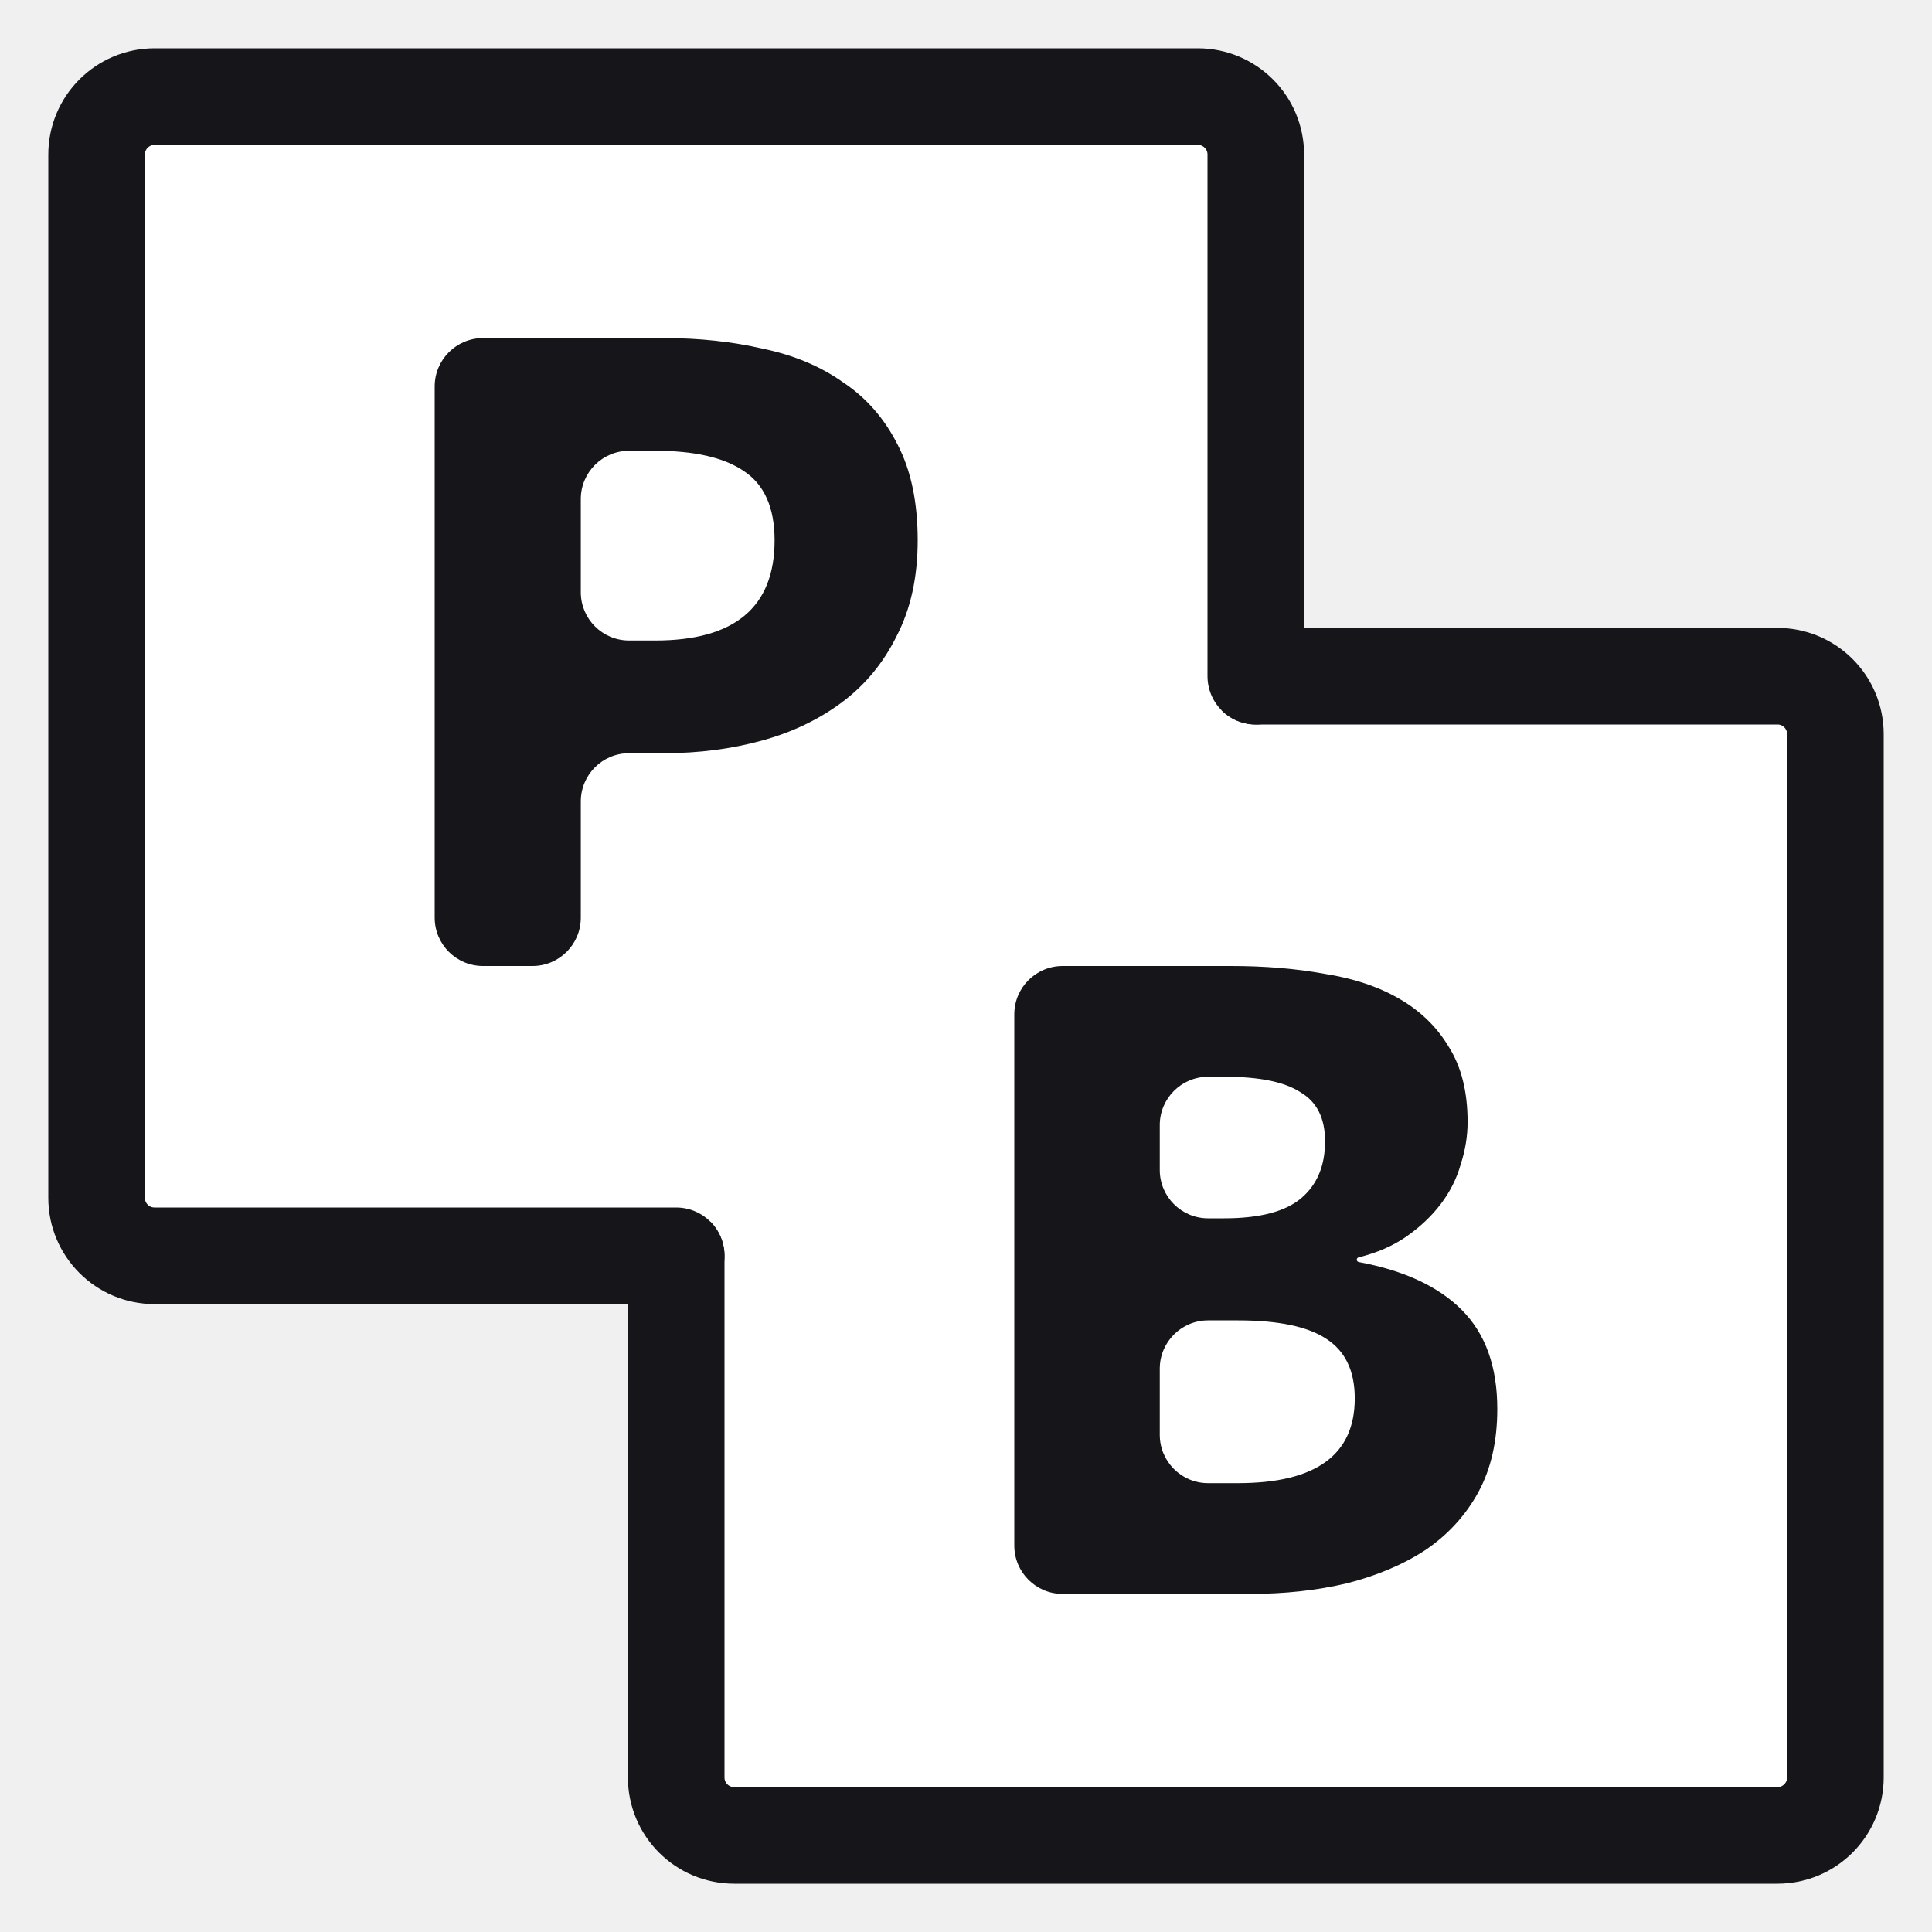
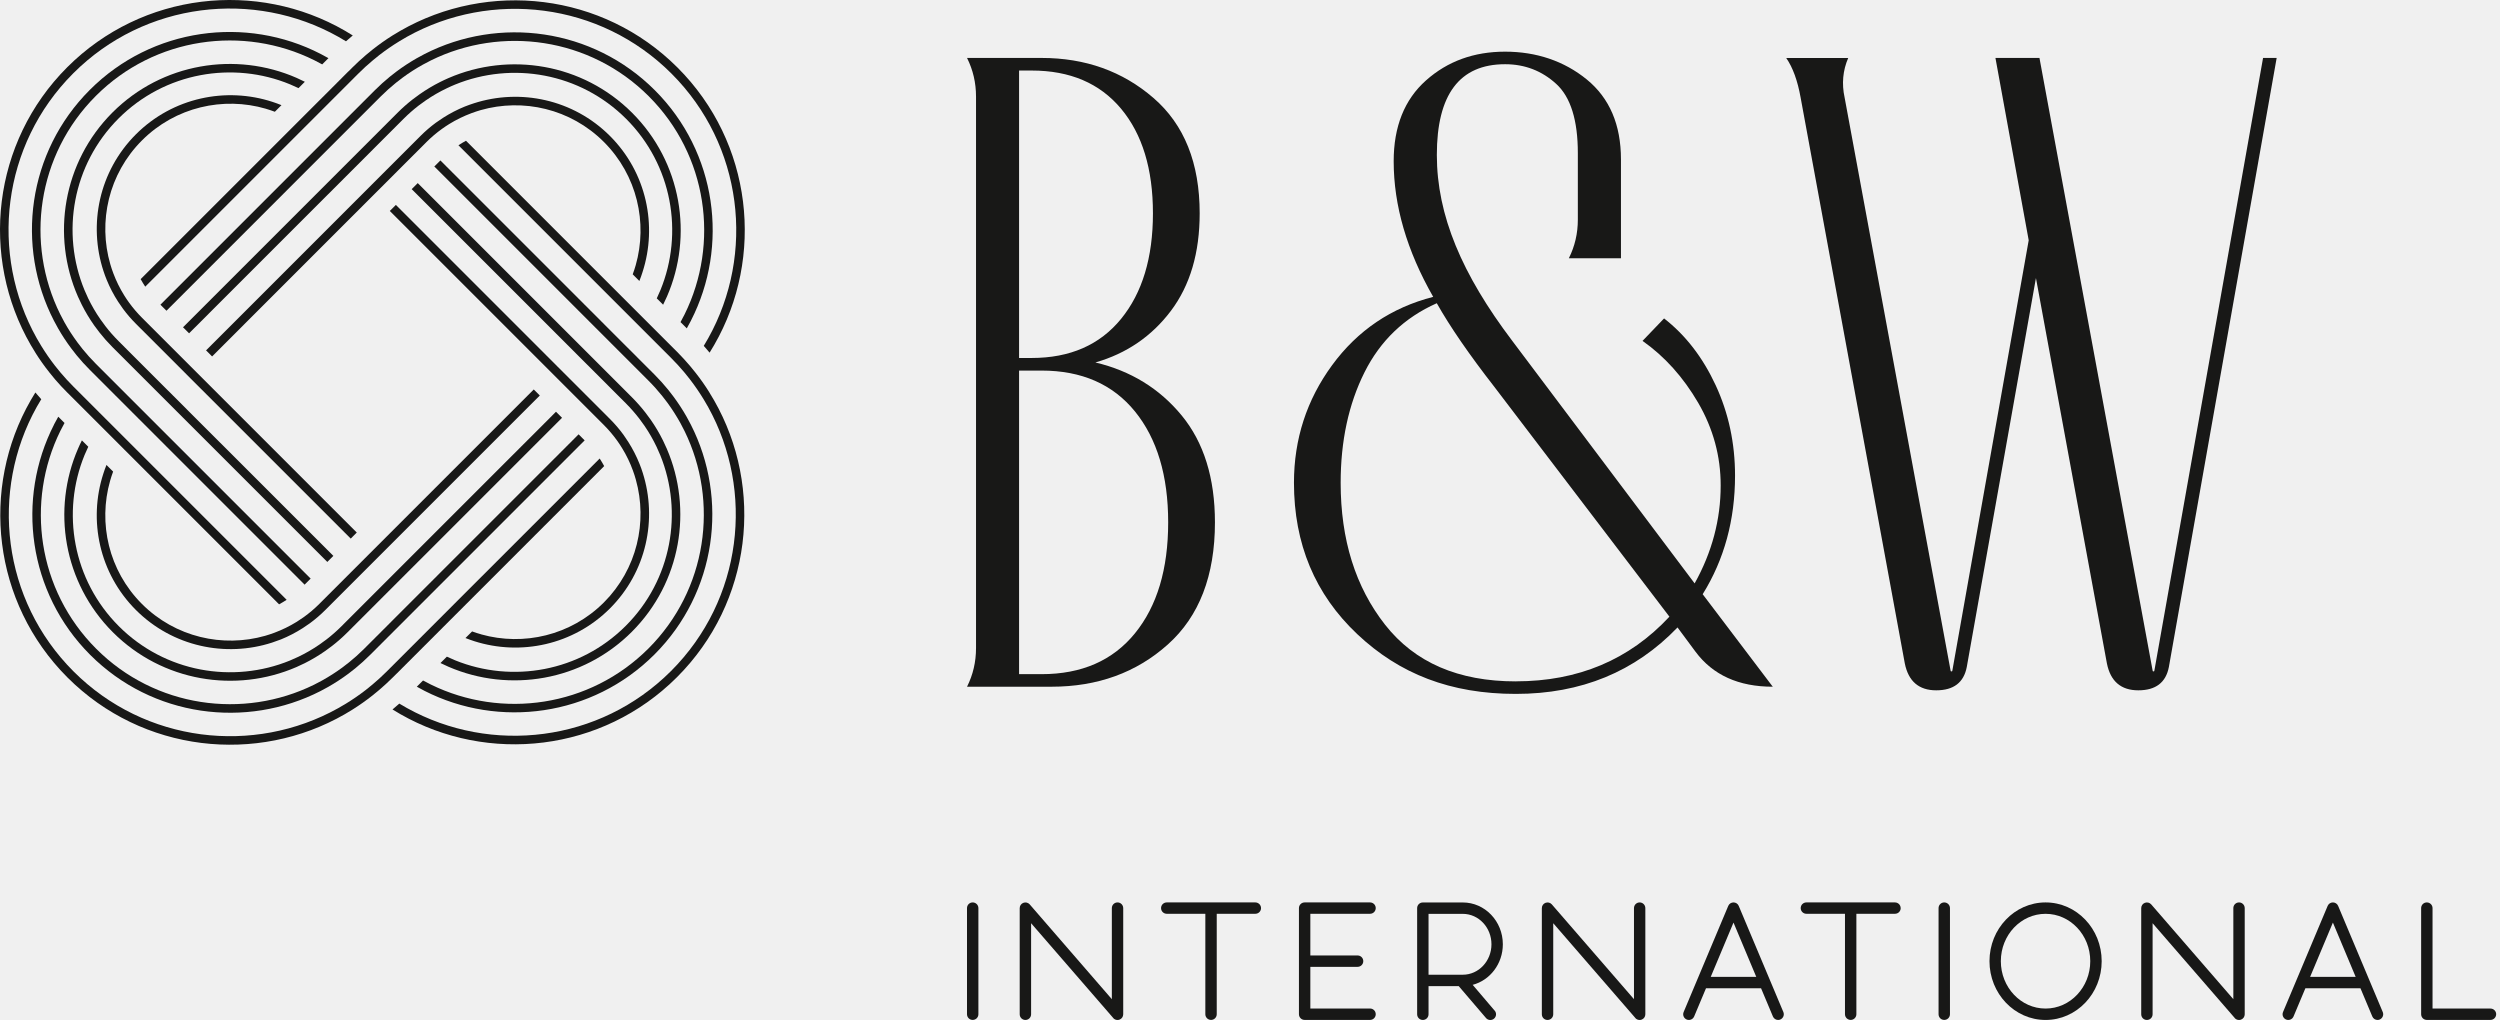
- <svg xmlns="http://www.w3.org/2000/svg" width="40" height="40" viewBox="0 0 40 40" fill="none">
-   <rect x="25.536" y="13.486" width="1.715" height="16.734" transform="rotate(45.9772 25.536 13.4861)" fill="white" />
-   <path d="M26 14H36.8C37.463 14 38 14.537 38 15.2V36.8C38 37.463 37.463 38 36.8 38H15.2C14.537 38 14 37.463 14 36.8V26" fill="white" />
-   <path d="M26 14H36.8C37.463 14 38 14.537 38 15.2V36.8C38 37.463 37.463 38 36.8 38H15.2C14.537 38 14 37.463 14 36.8V26" stroke="#16161a" stroke-width="2" stroke-linecap="round" stroke-linejoin="round" />
-   <path d="M26 14V3.2C26 2.537 25.463 2 24.8 2H3.2C2.537 2 2 2.537 2 3.2V24.8C2 25.463 2.537 26 3.2 26H14" fill="white" />
-   <path d="M26 14V3.2C26 2.537 25.463 2 24.8 2H3.2C2.537 2 2 2.537 2 3.2V24.8C2 25.463 2.537 26 3.2 26H14" stroke="#16161a" stroke-width="2" stroke-linecap="round" stroke-linejoin="round" />
-   <path d="M10 20C9.448 20 9 19.552 9 19V8C9 7.448 9.448 7 10 7H13.753C14.48 7 15.159 7.073 15.79 7.219C16.435 7.352 16.99 7.585 17.457 7.917C17.937 8.236 18.314 8.668 18.588 9.213C18.863 9.745 19 10.403 19 11.187C19 11.945 18.856 12.603 18.568 13.161C18.294 13.719 17.916 14.178 17.436 14.537C16.956 14.896 16.401 15.162 15.77 15.334C15.139 15.507 14.466 15.594 13.753 15.594H13.025C12.472 15.594 12.025 16.041 12.025 16.594V19C12.025 19.552 11.577 20 11.025 20H10ZM12.025 12.261C12.025 12.813 12.472 13.261 13.025 13.261H13.568C15.214 13.261 16.037 12.569 16.037 11.187C16.037 10.509 15.824 10.031 15.399 9.752C14.988 9.472 14.377 9.333 13.568 9.333H13.025C12.472 9.333 12.025 9.781 12.025 10.333V12.261Z" fill="#16161a" />
-   <path d="M22 33C21.448 33 21 32.552 21 32V21C21 20.448 21.448 20 22 20H25.488C26.184 20 26.826 20.053 27.414 20.16C28.015 20.253 28.534 20.425 28.971 20.678C29.409 20.93 29.75 21.263 29.996 21.675C30.256 22.087 30.385 22.605 30.385 23.23C30.385 23.523 30.337 23.815 30.242 24.107C30.16 24.4 30.023 24.672 29.832 24.925C29.641 25.177 29.402 25.403 29.115 25.603C28.837 25.796 28.508 25.939 28.128 26.032C28.106 26.038 28.09 26.058 28.09 26.08V26.08C28.09 26.104 28.107 26.124 28.131 26.129C29.067 26.303 29.777 26.633 30.262 27.118C30.754 27.61 31 28.294 31 29.172C31 29.836 30.87 30.408 30.611 30.887C30.351 31.365 29.989 31.764 29.525 32.083C29.06 32.389 28.514 32.621 27.885 32.781C27.27 32.927 26.601 33 25.877 33H22ZM24.012 24.224C24.012 24.776 24.46 25.224 25.012 25.224H25.344C26.082 25.224 26.615 25.084 26.943 24.805C27.27 24.526 27.434 24.134 27.434 23.629C27.434 23.15 27.264 22.811 26.922 22.612C26.594 22.399 26.075 22.293 25.365 22.293H25.012C24.46 22.293 24.012 22.741 24.012 23.293V24.224ZM24.012 29.707C24.012 30.259 24.46 30.707 25.012 30.707H25.631C27.243 30.707 28.049 30.122 28.049 28.953C28.049 28.381 27.851 27.969 27.455 27.716C27.072 27.464 26.465 27.337 25.631 27.337H25.012C24.46 27.337 24.012 27.785 24.012 28.337V29.707Z" fill="#16161a" />
+ <svg xmlns="http://www.w3.org/2000/svg" width="125" height="51" viewBox="0 0 125 51" fill="none">
+   <g id="Logo BWI">
+     <g id="Logo BWI_2">
+       <g id="Group">
+         <path id="Vector" d="M54.772 18.124C56.539 18.544 57.975 19.426 59.084 20.773C60.192 22.121 60.747 23.903 60.747 26.118C60.747 28.783 59.961 30.82 58.389 32.226C56.817 33.633 54.878 34.336 52.574 34.336H48.352C48.651 33.737 48.801 33.094 48.801 32.405V4.829C48.801 4.139 48.651 3.496 48.352 2.897H52.08C54.265 2.897 56.129 3.563 57.671 4.896C59.213 6.228 59.984 8.152 59.984 10.667C59.984 12.643 59.505 14.267 58.547 15.54C57.588 16.813 56.331 17.673 54.774 18.122L54.772 18.124ZM50.954 17.899H51.583C53.499 17.899 54.989 17.248 56.053 15.945C57.115 14.643 57.647 12.884 57.647 10.667C57.647 8.45 57.115 6.708 56.053 5.435C54.989 4.162 53.499 3.527 51.583 3.527H50.954V17.899ZM50.954 33.708H52.077C54.083 33.708 55.64 33.028 56.748 31.665C57.856 30.304 58.409 28.453 58.409 26.118C58.409 23.784 57.854 21.935 56.748 20.572C55.64 19.21 54.083 18.529 52.077 18.529H50.954V33.71V33.708Z" fill="#181817" />
+         <path id="Vector_2" d="M85.134 29.711L88.638 34.336C86.931 34.336 85.643 33.752 84.775 32.585L83.876 31.372C81.749 33.587 79.055 34.695 75.792 34.695C72.528 34.695 69.976 33.7 67.864 31.708C65.754 29.717 64.698 27.194 64.698 24.14C64.698 21.955 65.334 19.993 66.607 18.257C67.88 16.521 69.563 15.383 71.66 14.843C70.343 12.537 69.684 10.278 69.684 8.062C69.684 6.326 70.224 4.978 71.301 4.02C72.378 3.062 73.695 2.583 75.254 2.583C76.812 2.583 78.203 3.047 79.341 3.975C80.478 4.904 81.048 6.236 81.048 7.972V12.912H78.443C78.742 12.313 78.892 11.67 78.892 10.98V7.657C78.892 6.011 78.533 4.858 77.815 4.199C77.097 3.541 76.242 3.211 75.255 3.211C72.978 3.211 71.842 4.723 71.842 7.747C71.842 10.771 73.099 13.72 75.614 17.044L84.732 29.17C85.6 27.613 86.034 25.981 86.034 24.274C86.034 22.807 85.659 21.431 84.911 20.142C84.162 18.856 83.233 17.823 82.127 17.044L83.204 15.921C84.281 16.759 85.141 17.875 85.786 19.267C86.43 20.659 86.752 22.164 86.752 23.781C86.752 25.996 86.213 27.974 85.135 29.709L85.134 29.711ZM75.792 34.067C78.906 34.067 81.465 32.99 83.471 30.834L74.713 19.337C73.455 17.721 72.497 16.328 71.839 15.161C70.222 15.879 69.016 17.033 68.223 18.619C67.43 20.207 67.033 22.048 67.033 24.143C67.033 26.988 67.774 29.353 69.256 31.239C70.739 33.126 72.916 34.069 75.792 34.069V34.067Z" fill="#181817" />
+         <path id="Vector_3" d="M113.833 2.899L108.444 33.349C108.294 34.128 107.785 34.516 106.917 34.516C106.049 34.516 105.525 34.067 105.345 33.169L101.797 13.902L98.339 33.349C98.189 34.128 97.68 34.516 96.812 34.516C95.945 34.516 95.421 34.067 95.24 33.169L90.03 4.874C89.88 4.037 89.642 3.377 89.311 2.899H92.41C92.141 3.527 92.08 4.187 92.23 4.874L97.529 33.528C97.529 33.558 97.544 33.572 97.573 33.572C97.603 33.572 97.618 33.557 97.618 33.528L101.435 12.015L99.772 2.897H101.973L107.631 33.528C107.631 33.558 107.646 33.572 107.675 33.572C107.704 33.572 107.719 33.557 107.719 33.528L113.153 2.897H113.827L113.833 2.899Z" fill="#181817" />
+       </g>
+       <g id="Group_2">
+         <path id="Vector_4" d="M48.35 50.712V45.405C48.35 45.248 48.476 45.121 48.634 45.121C48.791 45.121 48.92 45.248 48.92 45.405V50.712C48.92 50.869 48.793 50.996 48.634 50.996C48.475 50.996 48.35 50.869 48.35 50.712Z" fill="#181817" />
+         <path id="Vector_5" d="M55.663 50.901L51.555 46.161V50.713C51.555 50.871 51.428 50.998 51.27 50.998C51.111 50.998 50.985 50.871 50.985 50.713V45.407C50.985 45.287 51.059 45.182 51.17 45.141C51.282 45.099 51.407 45.13 51.485 45.219L55.592 49.959V45.405C55.592 45.248 55.719 45.121 55.877 45.121C56.034 45.121 56.161 45.249 56.161 45.407V50.715C56.161 50.834 56.087 50.94 55.976 50.981C55.944 50.993 55.909 50.999 55.875 50.999C55.794 50.999 55.716 50.965 55.661 50.903L55.663 50.901Z" fill="#181817" />
+         <path id="Vector_6" d="M63.052 45.405C63.052 45.562 62.926 45.689 62.767 45.689H60.837V50.712C60.837 50.869 60.71 50.996 60.553 50.996C60.395 50.996 60.267 50.869 60.267 50.712V45.689H58.337C58.18 45.689 58.053 45.562 58.053 45.405C58.053 45.248 58.18 45.121 58.337 45.121H62.765C62.922 45.121 63.051 45.248 63.051 45.405H63.052Z" fill="#181817" />
+         <path id="Vector_7" d="M68.787 50.712C68.787 50.869 68.66 50.996 68.503 50.996H65.231C65.074 50.996 64.947 50.869 64.947 50.712V45.405C64.947 45.248 65.074 45.121 65.231 45.121H68.503C68.66 45.121 68.787 45.248 68.787 45.405C68.787 45.562 68.66 45.689 68.503 45.689H65.517V47.773H67.879C68.037 47.773 68.164 47.9 68.164 48.058C68.164 48.215 68.037 48.342 67.879 48.342H65.517V50.426H68.503C68.66 50.426 68.787 50.553 68.787 50.71V50.712Z" fill="#181817" />
+         <path id="Vector_8" d="M74.733 50.529C74.835 50.648 74.823 50.827 74.703 50.931C74.584 51.033 74.404 51.021 74.302 50.903L72.936 49.306H71.427V50.714C71.427 50.871 71.3 50.998 71.142 50.998C70.983 50.998 70.857 50.871 70.857 50.714V45.407C70.857 45.249 70.984 45.123 71.142 45.123H73.139C74.245 45.123 75.142 46.059 75.142 47.214C75.142 48.192 74.5 49.013 73.634 49.242L74.731 50.53L74.733 50.529ZM71.427 48.736H73.14C73.932 48.736 74.573 48.055 74.573 47.214C74.573 46.374 73.932 45.693 73.14 45.693H71.427V48.738V48.736Z" fill="#181817" />
+         <path id="Vector_9" d="M81.769 50.901L77.662 46.161V50.713C77.662 50.871 77.535 50.998 77.376 50.998C77.217 50.998 77.092 50.871 77.092 50.713V45.407C77.092 45.287 77.165 45.182 77.277 45.141C77.388 45.099 77.513 45.13 77.591 45.219L81.699 49.959V45.405C81.699 45.248 81.826 45.121 81.983 45.121C82.14 45.121 82.267 45.249 82.267 45.407V50.715C82.267 50.834 82.194 50.94 82.082 50.981C82.05 50.993 82.015 50.999 81.981 50.999C81.9 50.999 81.823 50.965 81.767 50.903L81.769 50.901Z" fill="#181817" />
+         <path id="Vector_10" d="M89.019 50.975C88.982 50.99 88.944 50.998 88.907 50.998C88.797 50.998 88.692 50.933 88.646 50.825L88.053 49.413H85.3L84.707 50.825C84.644 50.97 84.478 51.037 84.332 50.975C84.187 50.912 84.12 50.745 84.183 50.6L86.413 45.294C86.458 45.188 86.562 45.121 86.675 45.121C86.788 45.121 86.892 45.188 86.936 45.294L89.167 50.6C89.23 50.745 89.162 50.912 89.017 50.975H89.019ZM87.813 48.843L86.675 46.129L85.537 48.843H87.812H87.813Z" fill="#181817" />
+         <path id="Vector_11" d="M95.035 45.405C95.035 45.562 94.908 45.689 94.749 45.689H92.819V50.712C92.819 50.869 92.692 50.996 92.535 50.996C92.378 50.996 92.249 50.869 92.249 50.712V45.689H90.319C90.162 45.689 90.035 45.562 90.035 45.405C90.035 45.248 90.162 45.121 90.319 45.121H94.748C94.905 45.121 95.033 45.248 95.033 45.405H95.035Z" fill="#181817" />
+         <path id="Vector_12" d="M96.928 50.712V45.405C96.928 45.248 97.055 45.121 97.212 45.121C97.369 45.121 97.498 45.248 97.498 45.405V50.712C97.498 50.869 97.371 50.996 97.212 50.996C97.053 50.996 96.928 50.869 96.928 50.712Z" fill="#181817" />
+         <path id="Vector_13" d="M99.474 48.059C99.474 46.437 100.73 45.121 102.279 45.121C103.828 45.121 105.084 46.437 105.084 48.059C105.084 49.682 103.828 50.998 102.279 50.998C100.73 50.998 99.474 49.682 99.474 48.059ZM104.513 48.059C104.513 46.751 103.512 45.691 102.278 45.691C101.043 45.691 100.042 46.751 100.042 48.059C100.042 49.367 101.043 50.428 102.278 50.428C103.512 50.428 104.513 49.367 104.513 48.059Z" fill="#181817" />
+         <path id="Vector_14" d="M111.738 50.901L107.63 46.161V50.713C107.63 50.871 107.504 50.998 107.345 50.998C107.186 50.998 107.061 50.871 107.061 50.713V45.407C107.061 45.287 107.134 45.182 107.245 45.141C107.357 45.099 107.482 45.13 107.56 45.219L111.667 49.959V45.405C111.667 45.248 111.794 45.121 111.952 45.121C112.109 45.121 112.236 45.249 112.236 45.407V50.715C112.236 50.834 112.163 50.94 112.051 50.981C112.019 50.993 111.984 50.999 111.95 50.999C111.869 50.999 111.791 50.965 111.736 50.903L111.738 50.901Z" fill="#181817" />
+         <path id="Vector_15" d="M118.989 50.975C118.952 50.99 118.914 50.998 118.877 50.998C118.767 50.998 118.662 50.933 118.616 50.825L118.023 49.413H115.269L114.676 50.825C114.614 50.97 114.447 51.037 114.302 50.975C114.157 50.912 114.09 50.745 114.152 50.6L116.383 45.294C116.428 45.188 116.531 45.121 116.645 45.121C116.758 45.121 116.862 45.188 116.906 45.294L119.137 50.6C119.199 50.745 119.132 50.912 118.987 50.975H118.989ZM117.783 48.843L116.645 46.129L115.506 48.843H117.781H117.783Z" fill="#181817" />
+         <path id="Vector_16" d="M124.808 50.712C124.808 50.869 124.681 50.996 124.522 50.996H121.341C121.183 50.996 121.057 50.869 121.057 50.712V45.405C121.057 45.248 121.183 45.121 121.341 45.121C121.498 45.121 121.627 45.248 121.627 45.405V50.428H124.524C124.681 50.428 124.809 50.554 124.809 50.712H124.808Z" fill="#181817" />
+       </g>
+       <g id="Group_3">
+         <g id="Group_4">
+           <path id="Vector_17" d="M24.061 31.717C23.907 31.675 23.756 31.626 23.605 31.571L23.273 31.902C23.42 31.96 23.568 32.012 23.718 32.061C26.03 32.798 28.665 32.252 30.497 30.422C32.328 28.591 32.873 25.955 32.137 23.642C32.09 23.492 32.038 23.344 31.978 23.197C31.827 22.818 31.639 22.451 31.416 22.099C31.338 21.976 31.258 21.856 31.173 21.738C30.971 21.461 30.747 21.198 30.497 20.95L30.4 20.852L30.097 20.549L29.267 19.719L28.965 19.417L28.155 18.607L27.852 18.305L27.001 17.453L26.699 17.151L20.096 10.548L19.794 10.246L19.491 10.548L19.794 10.851L26.396 17.453L26.699 17.756L27.55 18.607L27.852 18.91L28.662 19.719L28.965 20.022L29.795 20.852L30.097 21.154L30.195 21.252C30.444 21.501 30.667 21.767 30.866 22.045C30.951 22.164 31.031 22.285 31.106 22.409C31.326 22.766 31.506 23.142 31.646 23.529C31.702 23.68 31.75 23.831 31.793 23.986C32.385 26.097 31.853 28.461 30.195 30.121C28.537 31.779 26.173 32.312 24.06 31.719L24.061 31.717Z" fill="#181817" />
+           <path id="Vector_18" d="M35.474 19.628C35.261 19.285 35.027 18.952 34.773 18.63C34.683 18.515 34.591 18.402 34.497 18.291C34.293 18.052 34.079 17.819 33.855 17.592L33.682 17.42L33.378 17.116L32.536 16.274L32.229 15.967L31.402 15.14L31.092 14.83L30.214 13.951L29.897 13.635L23.616 7.353L23.299 7.037C23.171 7.107 23.046 7.182 22.922 7.263L23.231 7.572L29.677 14.018L29.986 14.327L30.849 15.19L31.155 15.496L31.972 16.313L32.276 16.617L33.112 17.453L33.416 17.757L33.551 17.892C33.788 18.129 34.011 18.373 34.222 18.625C34.315 18.737 34.406 18.85 34.495 18.965C34.744 19.287 34.972 19.622 35.181 19.964C35.259 20.092 35.334 20.221 35.406 20.35C37.739 24.562 37.122 29.982 33.552 33.551C29.983 37.12 24.563 37.738 20.352 35.404C20.222 35.333 20.093 35.256 19.965 35.18C19.854 35.281 19.741 35.377 19.626 35.473C19.754 35.553 19.884 35.631 20.014 35.705C24.406 38.214 30.11 37.599 33.853 33.855C37.597 30.111 38.214 24.406 35.704 20.016C35.629 19.886 35.553 19.756 35.471 19.628H35.474Z" fill="#181817" />
+           <path id="Vector_19" d="M21.154 34.022L20.841 34.335C20.971 34.408 21.102 34.478 21.233 34.546C24.95 36.434 29.619 35.828 32.723 32.724C35.826 29.621 36.433 24.951 34.544 21.235C34.477 21.102 34.407 20.972 34.333 20.842C34.138 20.497 33.919 20.161 33.679 19.837C33.594 19.722 33.507 19.609 33.416 19.496C33.201 19.23 32.97 18.974 32.723 18.726L32.625 18.628L32.322 18.326L31.493 17.496L31.19 17.194L30.38 16.384L30.078 16.081L29.227 15.23L28.924 14.927L22.322 8.325L22.019 8.022L21.716 8.325L22.019 8.627L28.622 15.23L28.924 15.533L29.775 16.384L30.078 16.686L30.887 17.496L31.19 17.799L32.02 18.628L32.322 18.931L32.42 19.029C32.668 19.276 32.898 19.534 33.112 19.8C33.202 19.913 33.289 20.026 33.375 20.142C33.614 20.47 33.829 20.809 34.022 21.157C34.093 21.288 34.162 21.42 34.228 21.554C35.959 25.09 35.357 29.489 32.422 32.425C29.486 35.36 25.087 35.962 21.551 34.231C21.418 34.165 21.285 34.096 21.154 34.025V34.022Z" fill="#181817" />
+           <path id="Vector_20" d="M22.343 32.833L22.023 33.152C22.159 33.219 22.297 33.283 22.436 33.343C25.466 34.647 29.119 34.063 31.59 31.592C34.061 29.121 34.645 25.468 33.341 22.438C33.282 22.299 33.218 22.161 33.15 22.025C32.972 21.666 32.767 21.318 32.533 20.983C32.45 20.865 32.365 20.749 32.276 20.636C32.067 20.366 31.838 20.106 31.59 19.858L31.492 19.761L31.19 19.458L30.36 18.628L30.058 18.326L29.248 17.516L28.945 17.213L28.094 16.362L27.792 16.06L21.189 9.457L20.887 9.155L20.584 9.457L20.887 9.76L27.489 16.362L27.792 16.665L28.643 17.516L28.945 17.819L29.755 18.628L30.058 18.931L30.887 19.761L31.19 20.063L31.288 20.161C31.535 20.409 31.763 20.67 31.972 20.942C32.061 21.056 32.145 21.174 32.226 21.292C32.457 21.631 32.658 21.982 32.831 22.346C32.897 22.485 32.958 22.624 33.016 22.765C34.166 25.607 33.59 28.99 31.289 31.291C28.988 33.592 25.605 34.168 22.763 33.018C22.622 32.961 22.482 32.898 22.344 32.833H22.343Z" fill="#181817" />
+         </g>
+         <g id="Group_5">
+           <path id="Vector_21" d="M13.29 5.437C13.443 5.481 13.593 5.533 13.743 5.588L14.073 5.258C13.928 5.199 13.78 5.145 13.631 5.096C11.306 4.332 8.641 4.872 6.795 6.717C4.949 8.563 4.41 11.228 5.174 13.554C5.223 13.702 5.276 13.85 5.336 13.995C5.49 14.371 5.679 14.736 5.906 15.086C5.984 15.207 6.066 15.326 6.153 15.444C6.346 15.704 6.56 15.954 6.796 16.189L6.932 16.326L7.235 16.628L8.065 17.458L8.367 17.76L9.217 18.61L9.519 18.913L10.329 19.722L10.632 20.025L17.234 26.627L17.537 26.93L17.839 26.627L17.537 26.325L10.934 19.722L10.632 19.42L9.822 18.61L9.519 18.307L8.67 17.458L8.367 17.155L7.538 16.326L7.235 16.023L7.099 15.887C6.862 15.65 6.65 15.4 6.459 15.138C6.373 15.021 6.292 14.9 6.216 14.778C5.994 14.423 5.811 14.05 5.667 13.667C5.611 13.517 5.56 13.367 5.516 13.214C4.897 11.088 5.424 8.695 7.099 7.02C8.774 5.345 11.167 4.818 13.293 5.437H13.29Z" fill="#181817" />
+           <path id="Vector_22" d="M1.77 17.637C1.985 17.977 2.22 18.309 2.476 18.63C2.566 18.743 2.657 18.856 2.752 18.968C2.945 19.192 3.146 19.411 3.36 19.623L3.57 19.832L3.874 20.136L4.716 20.978L5.023 21.285L5.891 22.153L6.201 22.464L7.04 23.302L7.356 23.619L13.638 29.9L13.954 30.217C14.082 30.146 14.208 30.072 14.332 29.991L14.023 29.682L7.576 23.235L7.268 22.927L6.444 22.103L6.138 21.797L5.28 20.939L4.975 20.635L4.14 19.799L3.836 19.495L3.664 19.323C3.441 19.1 3.229 18.868 3.029 18.631C2.936 18.52 2.844 18.408 2.755 18.294C2.505 17.973 2.275 17.641 2.065 17.299C1.987 17.172 1.91 17.044 1.838 16.914C-0.527 12.697 0.081 7.248 3.664 3.664C7.248 0.081 12.697 -0.527 16.914 1.838C17.044 1.912 17.172 1.987 17.299 2.065C17.41 1.965 17.523 1.868 17.638 1.773C17.511 1.692 17.381 1.614 17.252 1.539C12.854 -1.004 7.121 -0.395 3.362 3.362C-0.395 7.119 -1.004 12.854 1.539 17.252C1.614 17.381 1.692 17.51 1.773 17.638L1.77 17.637Z" fill="#181817" />
+           <path id="Vector_23" d="M16.109 3.221L16.422 2.908C16.294 2.835 16.163 2.763 16.031 2.696C12.306 0.777 7.609 1.374 4.492 4.493C1.374 7.61 0.775 12.307 2.695 16.032C2.762 16.164 2.834 16.294 2.907 16.423C3.104 16.767 3.324 17.102 3.566 17.424C3.651 17.539 3.74 17.652 3.83 17.763C4.036 18.014 4.256 18.259 4.49 18.492L4.626 18.628L4.929 18.931L5.758 19.761L6.061 20.063L6.91 20.913L7.213 21.215L8.023 22.025L8.325 22.328L14.928 28.93L15.23 29.233L15.533 28.93L15.23 28.628L8.628 22.025L8.325 21.723L7.516 20.913L7.213 20.61L6.363 19.761L6.061 19.458L5.231 18.628L4.929 18.326L4.793 18.19C4.559 17.956 4.339 17.712 4.134 17.459C4.044 17.348 3.955 17.235 3.871 17.119C3.631 16.793 3.413 16.457 3.22 16.11C3.147 15.98 3.078 15.847 3.012 15.714C1.251 12.169 1.844 7.744 4.794 4.794C7.743 1.845 12.17 1.25 15.715 3.012C15.848 3.078 15.979 3.148 16.111 3.22L16.109 3.221Z" fill="#181817" />
+           <path id="Vector_24" d="M14.923 4.409L15.242 4.089C15.106 4.02 14.97 3.956 14.833 3.895C11.792 2.563 8.111 3.139 5.625 5.623C3.141 8.108 2.564 11.79 3.897 14.831C3.958 14.969 4.022 15.106 4.091 15.241C4.271 15.598 4.479 15.944 4.714 16.277C4.797 16.394 4.882 16.509 4.973 16.622C5.173 16.877 5.391 17.123 5.625 17.357L5.761 17.493L6.064 17.796L6.893 18.625L7.196 18.928L8.045 19.777L8.348 20.08L9.158 20.89L9.46 21.192L16.063 27.795L16.366 28.097L16.668 27.795L16.366 27.492L9.763 20.89L9.46 20.587L8.651 19.777L8.348 19.475L7.498 18.625L7.196 18.323L6.366 17.493L6.064 17.19L5.928 17.054C5.692 16.819 5.475 16.573 5.277 16.316C5.188 16.202 5.103 16.086 5.022 15.968C4.788 15.632 4.585 15.28 4.41 14.92C4.345 14.782 4.282 14.643 4.224 14.503C3.046 11.65 3.613 8.238 5.928 5.923C8.243 3.608 11.655 3.04 14.507 4.219C14.648 4.277 14.787 4.34 14.925 4.406L14.923 4.409Z" fill="#181817" />
+         </g>
+         <g id="Group_6">
+           <path id="Vector_25" d="M19.834 33.681L20.139 33.375L20.981 32.533L21.288 32.226L22.176 31.338L22.486 31.028L23.307 30.207L23.623 29.891L29.892 23.622L30.209 23.305C30.14 23.177 30.065 23.05 29.984 22.926L29.674 23.237L23.236 29.674L22.926 29.984L22.121 30.79L21.814 31.097L20.937 31.974L20.633 32.278L19.797 33.114L19.493 33.418L19.337 33.574C19.108 33.803 18.869 34.02 18.626 34.224C18.515 34.318 18.403 34.409 18.289 34.498C17.966 34.749 17.633 34.976 17.291 35.186C17.163 35.264 17.034 35.34 16.904 35.412C12.69 37.762 7.255 37.149 3.678 33.572C0.102 29.997 -0.512 24.561 1.837 20.347C1.908 20.217 1.985 20.089 2.063 19.962C1.962 19.851 1.866 19.738 1.769 19.624C1.688 19.753 1.612 19.881 1.537 20.012C-0.987 24.407 -0.374 30.125 3.375 33.875C7.127 37.626 12.847 38.237 17.242 35.71C17.372 35.635 17.502 35.557 17.629 35.477C17.971 35.262 18.302 35.028 18.625 34.773C18.739 34.683 18.852 34.591 18.962 34.496C19.193 34.299 19.418 34.092 19.636 33.875L19.831 33.681H19.834Z" fill="#181817" />
+           <path id="Vector_26" d="M2.702 21.229C0.798 24.95 1.4 29.633 4.511 32.744C7.622 35.855 12.304 36.457 16.026 34.553C16.158 34.486 16.289 34.416 16.417 34.341C16.763 34.144 17.097 33.925 17.421 33.684C17.536 33.598 17.649 33.511 17.761 33.419C18.019 33.208 18.269 32.982 18.509 32.742L18.627 32.625L18.929 32.322L19.759 31.492L20.062 31.19L20.931 30.32L21.234 30.018L22.025 29.226L22.328 28.924L28.93 22.321L29.233 22.019L28.93 21.716L28.628 22.019L22.025 28.621L21.723 28.924L20.931 29.715L20.628 30.018L19.759 30.887L19.457 31.19L18.627 32.02L18.324 32.322L18.207 32.44C17.965 32.681 17.715 32.906 17.455 33.115C17.343 33.205 17.229 33.294 17.114 33.378C16.789 33.618 16.449 33.833 16.103 34.026C15.971 34.098 15.84 34.168 15.707 34.234C12.166 35.98 7.754 35.383 4.812 32.44C1.869 29.497 1.272 25.085 3.018 21.545C3.084 21.412 3.153 21.279 3.226 21.149L2.913 20.836C2.839 20.966 2.768 21.096 2.7 21.227L2.702 21.229Z" fill="#181817" />
+           <path id="Vector_27" d="M4.414 22.338L4.095 22.019C4.026 22.155 3.962 22.291 3.903 22.43C2.584 25.465 3.165 29.133 5.643 31.612C8.121 34.09 11.789 34.669 14.825 33.352C14.964 33.292 15.1 33.227 15.236 33.16C15.593 32.981 15.942 32.773 16.275 32.539C16.392 32.457 16.507 32.371 16.622 32.282C16.884 32.078 17.137 31.855 17.378 31.613L17.496 31.495L17.798 31.193L18.628 30.363L18.93 30.061L19.8 29.191L20.102 28.889L20.894 28.097L21.197 27.795L27.799 21.192L28.102 20.89L27.799 20.587L27.497 20.89L20.894 27.492L20.591 27.795L19.8 28.586L19.497 28.889L18.628 29.758L18.325 30.061L17.496 30.89L17.193 31.193L17.076 31.311C16.834 31.552 16.581 31.775 16.316 31.978C16.201 32.067 16.085 32.151 15.966 32.232C15.629 32.464 15.277 32.667 14.915 32.84C14.777 32.906 14.638 32.968 14.496 33.027C11.648 34.191 8.251 33.62 5.942 31.311C3.634 29.002 3.062 25.605 4.226 22.757C4.285 22.616 4.346 22.477 4.413 22.338H4.414Z" fill="#181817" />
+           <path id="Vector_28" d="M5.655 23.579L5.323 23.247C5.264 23.394 5.212 23.542 5.164 23.692C4.414 26.012 4.957 28.661 6.795 30.499C8.633 32.337 11.284 32.88 13.602 32.13C13.752 32.081 13.9 32.029 14.047 31.971C14.424 31.818 14.791 31.628 15.141 31.404C15.261 31.326 15.382 31.245 15.5 31.159C15.767 30.962 16.024 30.742 16.267 30.499L16.385 30.382L16.687 30.079L17.517 29.249L17.819 28.947L18.689 28.077L18.991 27.775L19.783 26.983L20.085 26.681L26.688 20.078L26.991 19.776L26.688 19.473L26.385 19.776L19.783 26.378L19.48 26.681L18.689 27.472L18.386 27.775L17.517 28.644L17.214 28.947L16.385 29.776L16.082 30.079L15.964 30.197C15.721 30.44 15.463 30.657 15.193 30.852C15.073 30.938 14.953 31.017 14.831 31.094C14.475 31.314 14.1 31.495 13.715 31.639C13.565 31.694 13.414 31.745 13.261 31.789C11.142 32.394 8.763 31.864 7.097 30.198C5.43 28.531 4.902 26.154 5.507 24.034C5.551 23.881 5.6 23.73 5.656 23.58L5.655 23.579Z" fill="#181817" />
+         </g>
+         <g id="Group_7">
+           <path id="Vector_29" d="M17.422 3.568L17.118 3.872L16.278 4.713L15.972 5.018L15.165 5.825L14.855 6.135L13.958 7.032L13.643 7.347L7.348 13.642L7.033 13.957C7.103 14.084 7.18 14.209 7.262 14.333L7.571 14.024L14.025 7.57L14.334 7.261L15.217 6.378L15.523 6.073L16.322 5.273L16.626 4.969L17.462 4.134L17.764 3.831L17.916 3.68C18.146 3.449 18.385 3.232 18.631 3.026C18.742 2.933 18.854 2.841 18.968 2.752C19.291 2.503 19.624 2.274 19.965 2.065C20.092 1.987 20.22 1.91 20.35 1.838C24.564 -0.51 29.998 0.103 33.575 3.68C37.152 7.257 37.765 12.692 35.414 16.906C35.343 17.036 35.266 17.164 35.188 17.293C35.288 17.404 35.386 17.517 35.48 17.632C35.561 17.504 35.638 17.375 35.712 17.245C38.24 12.851 37.629 7.13 33.877 3.379C30.128 -0.371 24.41 -0.984 20.015 1.541C19.885 1.615 19.755 1.692 19.627 1.773C19.286 1.987 18.953 2.222 18.632 2.476C18.518 2.566 18.406 2.657 18.295 2.752C18.062 2.951 17.835 3.159 17.615 3.379L17.427 3.567L17.422 3.568Z" fill="#181817" />
+           <path id="Vector_30" d="M34.55 16.026C36.454 12.305 35.852 7.622 32.741 4.511C29.63 1.4 24.948 0.798 21.226 2.702C21.094 2.769 20.963 2.839 20.834 2.914C20.489 3.111 20.154 3.33 19.831 3.571C19.716 3.657 19.603 3.744 19.491 3.836C19.233 4.046 18.983 4.273 18.743 4.512L18.625 4.63L18.322 4.933L17.493 5.762L17.19 6.065L16.4 6.855L16.098 7.157L15.228 8.027L14.926 8.329L8.323 14.932L8.021 15.235L8.323 15.537L8.626 15.235L15.228 8.632L15.531 8.329L16.4 7.46L16.703 7.157L17.493 6.367L17.795 6.065L18.625 5.235L18.927 4.933L19.045 4.815C19.287 4.574 19.537 4.349 19.797 4.14C19.908 4.049 20.023 3.961 20.138 3.877C20.463 3.637 20.802 3.421 21.149 3.229C21.281 3.157 21.412 3.087 21.545 3.021C25.085 1.275 29.498 1.872 32.44 4.815C35.383 7.758 35.98 12.169 34.234 15.71C34.168 15.843 34.099 15.976 34.026 16.105L34.339 16.419C34.412 16.289 34.483 16.159 34.551 16.028L34.55 16.026Z" fill="#181817" />
+           <path id="Vector_31" d="M32.837 14.917L33.156 15.236C33.225 15.1 33.289 14.964 33.349 14.825C34.668 11.79 34.087 8.122 31.609 5.643C29.13 3.165 25.463 2.586 22.427 3.903C22.288 3.962 22.152 4.028 22.016 4.095C21.658 4.274 21.31 4.482 20.977 4.716C20.859 4.798 20.744 4.884 20.63 4.972C20.367 5.177 20.115 5.4 19.873 5.642L19.756 5.759L19.453 6.062L18.623 6.892L18.321 7.194L17.531 7.984L17.228 8.287L16.359 9.156L16.056 9.459L9.454 16.061L9.151 16.364L9.454 16.666L9.756 16.364L16.359 9.761L16.662 9.459L17.531 8.589L17.834 8.287L18.623 7.497L18.926 7.194L19.756 6.364L20.058 6.062L20.176 5.944C20.417 5.703 20.671 5.48 20.935 5.276C21.05 5.188 21.166 5.104 21.285 5.023C21.623 4.79 21.974 4.587 22.337 4.415C22.474 4.349 22.613 4.286 22.755 4.228C25.604 3.064 29 3.635 31.309 5.944C33.618 8.253 34.189 11.65 33.025 14.498C32.967 14.639 32.906 14.778 32.839 14.917H32.837Z" fill="#181817" />
+           <path id="Vector_32" d="M31.637 13.717L31.968 14.049C32.028 13.902 32.08 13.754 32.127 13.604C32.878 11.285 32.335 8.635 30.497 6.797C28.659 4.959 26.008 4.416 23.69 5.166C23.54 5.215 23.392 5.267 23.245 5.325C22.868 5.478 22.501 5.668 22.151 5.892C22.03 5.97 21.91 6.051 21.792 6.137C21.524 6.334 21.268 6.554 21.025 6.797L20.907 6.915L20.605 7.217L19.775 8.047L19.472 8.349L18.682 9.139L18.38 9.442L17.51 10.311L17.208 10.614L10.605 17.216L10.303 17.519L10.605 17.822L10.908 17.519L17.51 10.916L17.813 10.614L18.682 9.744L18.985 9.442L19.775 8.652L20.077 8.349L20.907 7.52L21.21 7.217L21.327 7.099C21.57 6.856 21.828 6.639 22.099 6.444C22.218 6.358 22.339 6.279 22.461 6.202C22.817 5.982 23.192 5.801 23.577 5.657C23.726 5.602 23.878 5.552 24.03 5.507C26.15 4.902 28.529 5.432 30.194 7.098C31.861 8.765 32.39 11.143 31.785 13.262C31.741 13.415 31.692 13.566 31.635 13.716L31.637 13.717Z" fill="#181817" />
+         </g>
+       </g>
+     </g>
+   </g>
</svg>
